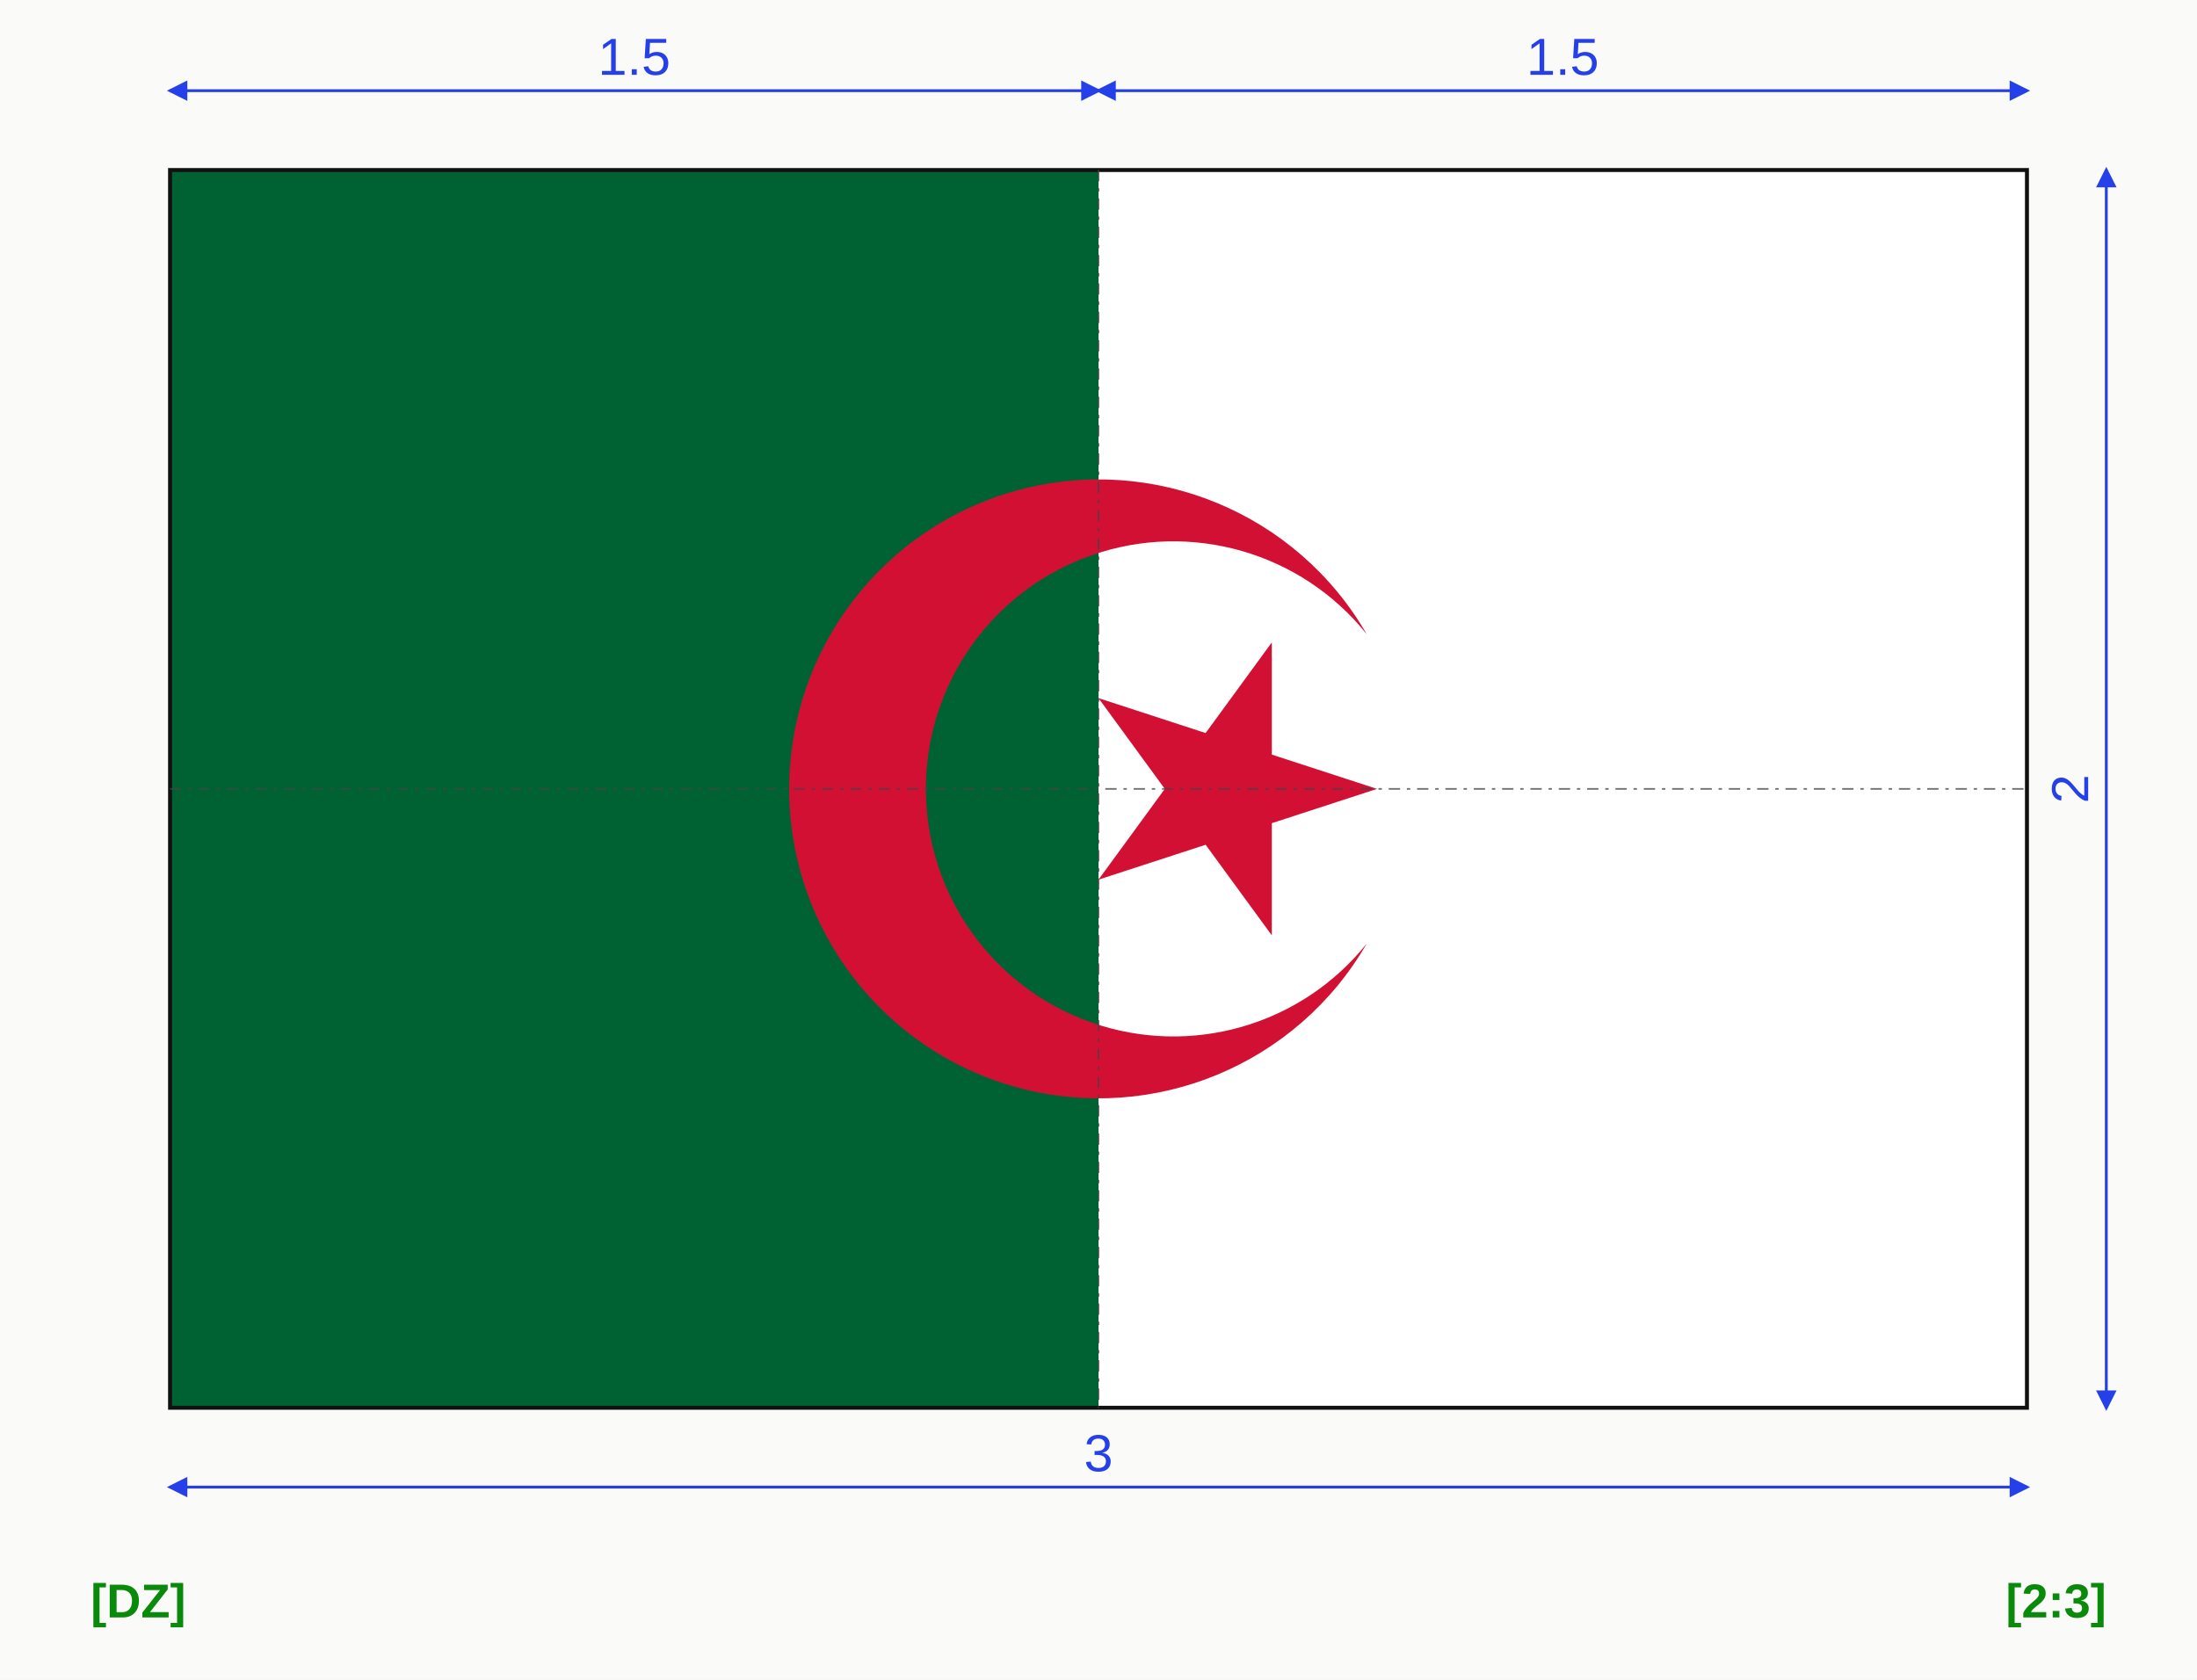
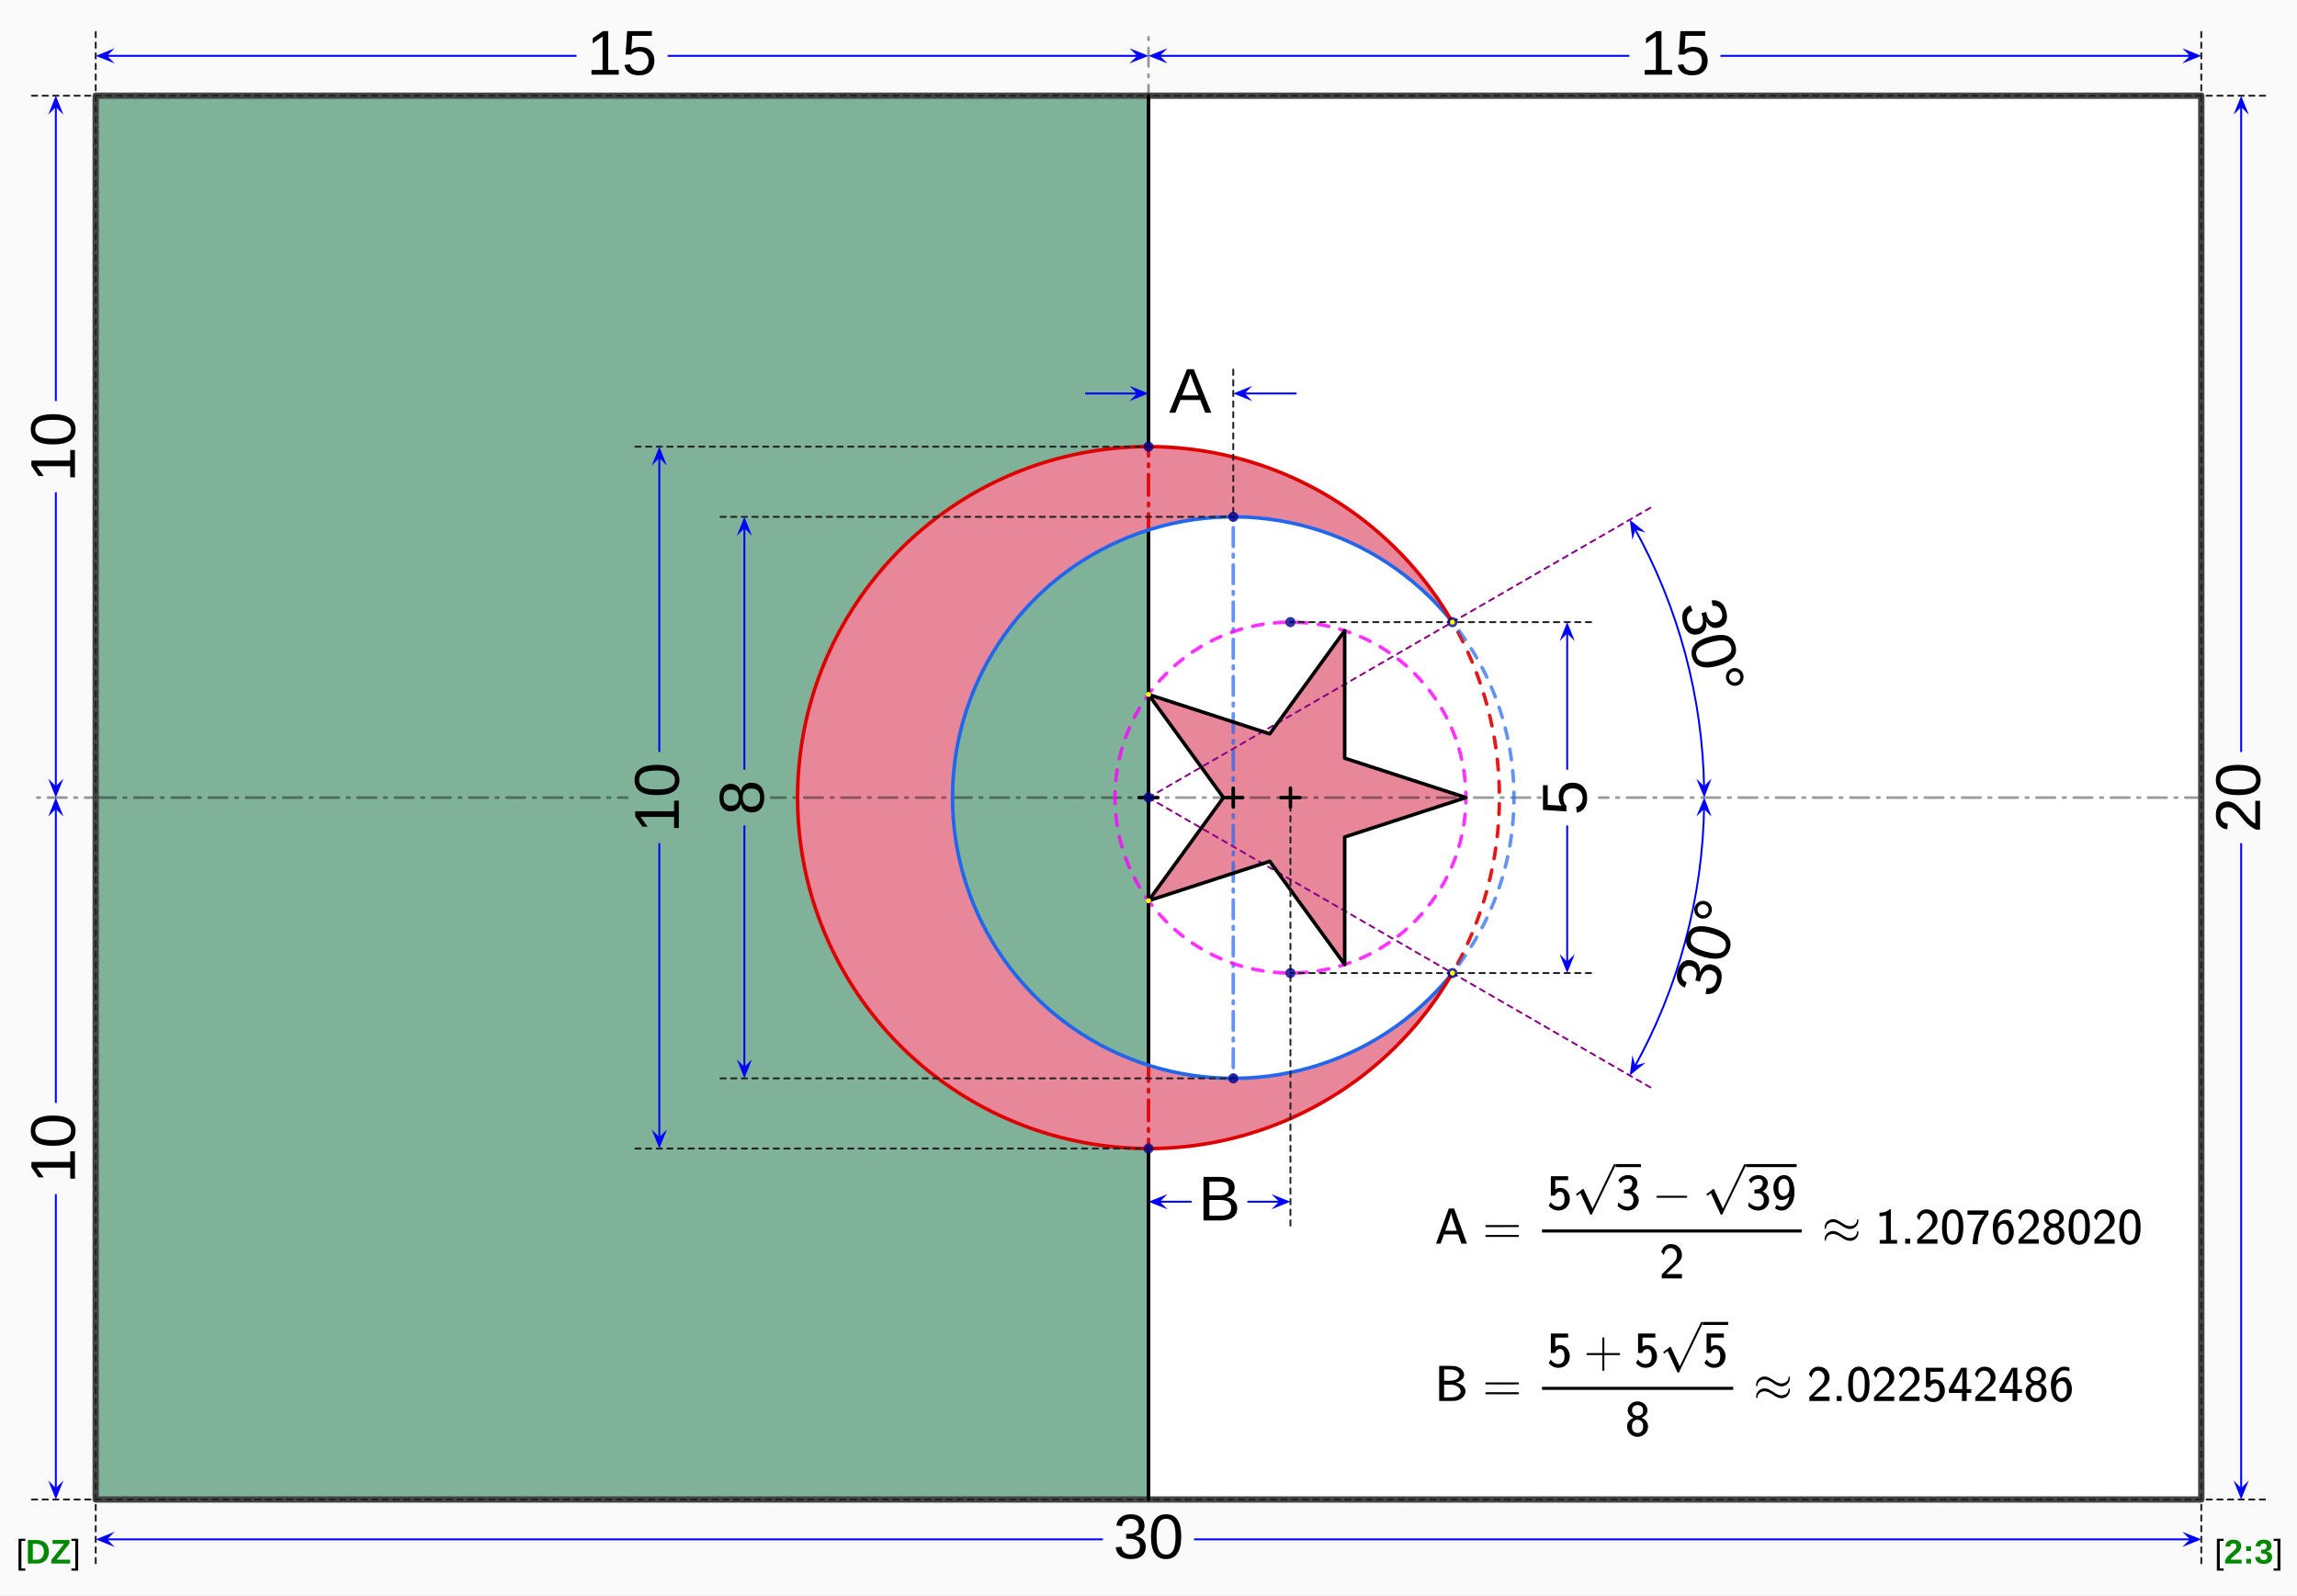
- <svg xmlns="http://www.w3.org/2000/svg" viewBox="0 0 1938 1482" font-family="Arial, Helvetica, sans-serif">
-   <rect width="1938" height="1482" fill="#FAFAF9" />
-   <svg viewBox="0 0 900 600" x="150.0" y="150.0" width="1638.0" height="1092.0" preserveAspectRatio="none">
-     <rect fill="#fff" width="900" height="600" />
-     <rect fill="#006233" width="450" height="600" />
-     <path fill="#d21034" d="M580,225a150,150 0 1,0 0,150 120,120 0 1,1 0-150m5,75-135-44 84,115v-142l-84,115z" />
-   </svg>
-   <rect x="150" y="150" width="1638.0" height="1092.0" fill="none" stroke="#111" stroke-width="3.5" />
-   <line x1="969.0" y1="150.0" x2="969.0" y2="1242.0" stroke="#444" stroke-width="1.5" stroke-dasharray="10 6 3 6" opacity="0.75" />
-   <line x1="150.0" y1="696.0" x2="1788.0" y2="696.0" stroke="#444" stroke-width="1.5" stroke-dasharray="10 6 3 6" opacity="0.75" />
-   <g stroke="#2540E8" stroke-width="2.5" fill="#2540E8">
-     <line x1="150.0" y1="80.0" x2="969.0" y2="80.0" />
-     <polygon points="150.0,80.0 164.0,73.0 164.0,87.0" />
-     <polygon points="969.0,80.0 955.0,73.0 955.0,87.0" />
-     <text x="559.5" y="66.0" font-size="46" text-anchor="middle" stroke="none">1.5</text>
-   </g>
-   <g stroke="#2540E8" stroke-width="2.5" fill="#2540E8">
-     <line x1="969.0" y1="80.0" x2="1788.0" y2="80.0" />
-     <polygon points="969.0,80.0 983.0,73.0 983.0,87.0" />
-     <polygon points="1788.0,80.0 1774.0,73.0 1774.0,87.0" />
-     <text x="1378.5" y="66.0" font-size="46" text-anchor="middle" stroke="none">1.5</text>
-   </g>
-   <g stroke="#2540E8" stroke-width="2.5" fill="#2540E8">
-     <line x1="150.0" y1="1312.0" x2="1788.0" y2="1312.0" />
-     <polygon points="150.0,1312.0 164.0,1305.0 164.0,1319.0" />
-     <polygon points="1788.0,1312.0 1774.0,1305.0 1774.0,1319.0" />
-     <text x="969.0" y="1298.0" font-size="46" text-anchor="middle" stroke="none">3</text>
-   </g>
-   <g stroke="#2540E8" stroke-width="2.5" fill="#2540E8">
-     <line x1="1858.0" y1="150.0" x2="1858.0" y2="1242.0" />
-     <polygon points="1858.0,150.0 1851.0,164.0 1865.0,164.0" />
-     <polygon points="1858.0,1242.0 1851.0,1228.0 1865.0,1228.0" />
-     <text x="1842.0" y="696.0" font-size="46" text-anchor="middle" transform="rotate(-90 1842.0 696.0)" stroke="none">2</text>
-   </g>
-   <text x="80" y="1427" font-size="42" font-weight="700" fill="#0A8A0A">[DZ]</text>
-   <text x="1858" y="1427" font-size="42" font-weight="700" fill="#0A8A0A" text-anchor="end">[2:3]</text>
+ <svg xmlns="http://www.w3.org/2000/svg" xmlns:xlink="http://www.w3.org/1999/xlink" viewBox="-45360 -31500 90720 63000" fill="none" font-family="Calibri,Arial,'Liberation Sans',sans-serif">
+   <rect x="-45360" y="-31500" width="90720" height="63000" fill="#FAFAF9" />
+   <defs>
+     <marker id="left-arrow" viewBox="-4 -4 10 8" orient="auto" markerWidth="10" markerHeight="8">
+       <path fill="blue" d="m2 0 4 4-10-4L6-4z" />
+     </marker>
+     <marker id="right-arrow" viewBox="-6 -4 10 8" orient="auto" markerWidth="10" markerHeight="8">
+       <path fill="blue" d="m-2 0-4 4L4 0-6-4z" />
+     </marker>
+     <path id="MJX-1-TEX-N-221A" d="M95 178Q89 178 81 186T72 200T103 230T169 280T207 309Q209 311 212 311H213Q219 311 227 294T281 177Q300 134 312 108L397 -77Q398 -77 501 136T707 565T814 786Q820 800 834 800Q841 800 846 794T853 782V776L620 293L385 -193Q381 -200 366 -200Q357 -200 354 -197Q352 -195 256 15L160 225L144 214Q129 202 113 190T95 178Z" />
+     <path id="MJX-1-TEX-N-3D" d="M56 347Q56 360 70 367H707Q722 359 722 347Q722 336 708 328L390 327H72Q56 332 56 347ZM56 153Q56 168 72 173H708Q722 163 722 153Q722 140 707 133H70Q56 140 56 153Z" />
+     <path id="MJX-1-TEX-SS-1D5A0" d="M183 181Q183 179 152 91T118 0H28L154 346L280 693Q281 694 333 694H385L511 349Q636 4 638 2Q638 0 584 0H530L464 183H184L183 181ZM324 606Q319 578 292 492T238 332T210 256Q210 254 324 254T438 255L429 281L419 308Q409 336 395 378T365 465T339 551T324 611V606Z" />
+     <path id="MJX-1-TEX-SS-1D5A1" d="M425 363Q438 363 465 353T526 324T585 270T610 192Q610 132 561 78T426 7Q404 2 387 2T240 0H90V694H227Q373 693 396 689Q484 673 533 623T583 517Q583 494 574 473T551 437T520 409T487 388T456 374T433 366L425 363ZM490 516Q490 527 485 539T467 568T423 599T347 621Q340 622 262 623H188V399H261H286Q432 399 478 475Q490 496 490 516ZM514 190Q514 245 462 280T343 322Q336 323 259 323H188V71H274Q365 72 388 77Q445 88 479 121T514 190Z" />
+     <path id="MJX-1-TEX-SS-1D7E2" d="M117 621Q174 678 247 678Q305 678 351 647Q396 617 424 557Q460 472 460 328Q460 271 455 224Q448 154 427 104T376 27T314 -10T249 -22Q201 -22 160 1T91 67Q39 154 39 316Q39 541 117 621ZM250 55Q274 55 293 66T324 93T344 136T357 185T364 240T366 291T367 340Q367 373 367 393T363 449T352 507T332 553T299 589T250 601Q217 601 194 584T159 542T141 479T133 411T132 340V331Q132 299 133 277T137 219T147 157T167 107T201 68T250 55Z" />
+     <path id="MJX-1-TEX-SS-1D7E3" d="M94 612Q172 616 211 632T284 678H307V73H430V0H88V73H213V317Q213 560 212 560Q210 558 197 554T155 546T96 540L83 539V612H94Z" />
+     <path id="MJX-1-TEX-SS-1D7E4" d="M222 599Q190 599 166 585T128 550T108 509T97 474T93 459L67 492L42 526L47 539Q72 608 120 642T225 677Q304 677 355 644Q449 579 449 454Q449 373 361 290Q351 280 315 250T199 144Q156 103 137 85L293 86H449V0H50V79L216 242Q284 302 317 349T351 456Q351 517 315 558T222 599Z" />
+     <path id="MJX-1-TEX-SS-1D7E5" d="M333 521Q333 554 313 579T243 604Q154 604 99 514L78 546Q56 577 56 579Q56 580 62 589T82 611T114 637T162 662T222 677Q224 677 231 677T242 678H245Q318 678 374 634T430 520Q430 483 417 452T382 398T351 369T329 354L328 353Q369 333 373 330Q408 306 432 268T457 184Q457 103 397 41T242 -22Q131 -22 51 58L42 68L49 105L55 142L58 138Q62 134 66 130T77 120T91 108T108 96T129 83T152 72T179 63T209 57T242 54Q285 54 319 86T353 184Q353 231 331 267T260 315L213 316H166V354Q166 392 167 392Q233 395 257 405Q290 418 311 450T333 521Z" />
+     <path id="MJX-1-TEX-SS-1D7E6" d="M271 654L272 656H380V235H471V159H380V0H286V159H28V235L149 443Q269 652 271 654ZM292 235V607Q292 604 290 591T286 571T280 548T269 517T252 476T226 422T189 354T140 267Q136 260 132 253T126 240L123 236Q123 235 207 235H292Z" />
+     <path id="MJX-1-TEX-SS-1D7E7" d="M257 350Q236 350 218 342T189 323T171 301T160 281L157 273Q157 272 116 272H75V656H416V577H162V486Q162 396 163 396T174 403T207 418T258 426Q339 426 394 360T449 203Q449 113 386 46T226 -21H223Q188 -21 156 -11T102 13T64 42T41 66T33 77Q34 78 44 95T64 128L73 144Q93 112 117 93Q165 54 223 54Q270 54 306 86T345 197Q345 350 257 350Z" />
+     <path id="MJX-1-TEX-SS-1D7E8" d="M42 318Q42 396 61 460T109 564T173 629T237 666T289 677H301H317Q359 677 408 658V621Q408 585 407 585H406Q359 605 308 605Q246 605 203 556T146 421Q143 403 144 403Q145 402 152 409Q216 469 299 469Q333 469 357 457T407 405Q457 330 457 226Q457 126 402 57Q340 -22 251 -22Q216 -22 183 -7T116 43T63 149T42 318ZM260 393Q216 393 188 365T150 306T141 243Q141 153 172 104Q192 68 230 56Q238 54 251 54Q311 54 342 116Q360 152 360 226Q360 297 344 332Q320 382 277 392Q275 392 270 392T260 393Z" />
+     <path id="MJX-1-TEX-SS-1D7E9" d="M42 570V656H457V577L447 564Q345 439 295 289T244 0V-11H145V12Q160 330 356 550Q360 556 365 561T374 571L208 570H42Z" />
+     <path id="MJX-1-TEX-SS-1D7EA" d="M55 500Q55 568 109 623T250 678Q327 678 385 627T444 501Q444 445 410 410T336 357L329 353H330Q378 335 417 293T456 184Q456 93 393 36T249 -22T106 35T43 184Q43 251 82 293T169 353Q171 354 166 356Q165 356 163 357Q113 378 84 416T55 500ZM358 496Q358 557 325 581T250 605Q206 605 174 580T141 496Q141 446 171 420T250 393Q298 393 328 419T358 496ZM245 316Q205 316 172 285T139 185V179Q139 79 222 57Q231 55 250 55H254Q295 55 327 84Q360 120 360 188Q360 254 326 285Q295 316 245 316Z" />
+     <path id="MJX-1-TEX-SS-1D7EB" d="M44 476Q57 561 116 619T245 677H255Q308 677 349 647Q392 619 424 545T457 334Q457 178 382 78T205 -22Q168 -22 135 -10T86 14L72 25Q73 25 91 58L110 91Q127 78 136 72T163 60T203 54Q238 54 265 71T308 110T335 164T350 214T357 253V257L347 248Q284 187 200 187Q165 187 140 201T87 258Q42 332 42 430Q42 458 44 476ZM269 604Q265 605 254 605Q222 605 199 591T164 554T148 517T141 487Q140 478 140 430T141 373Q146 335 164 307T207 269Q223 263 247 263Q299 266 328 308T358 417Q358 435 356 456T346 511T318 570T269 604Z" />
+     <path id="MJX-1-TEX-SS-2212" d="M84 237T84 250T98 270H679Q694 262 694 250T679 230H98Q84 237 84 250Z" />
+     <path id="MJX-1-TEX-SS-2248" d="M55 319Q55 360 72 393T114 444T163 472T205 482Q207 482 213 482T223 483Q262 483 296 468T393 413L443 381Q502 346 553 346Q609 346 649 375T694 454Q694 465 698 474T708 483Q722 483 722 452Q722 386 675 338T555 289Q514 289 468 310T388 357T308 404T224 426Q164 426 125 393T83 318Q81 289 69 289Q55 289 55 319ZM55 85Q55 126 72 159T114 210T163 238T205 248Q207 248 213 248T223 249Q262 249 296 234T393 179L443 147Q502 112 553 112Q609 112 649 141T694 220Q694 249 708 249T722 217Q722 153 675 104T555 55Q514 55 468 76T388 123T308 170T224 192Q164 192 125 159T83 84Q80 55 69 55Q55 55 55 85Z" />
+     <path id="MJX-1-TEX-SS-2B" d="M56 237T56 250T70 270H369V420L370 570Q380 583 389 583Q402 583 409 568V270H707Q722 262 722 250T707 230H409V-68Q401 -82 391 -82H389H387Q375 -82 369 -68V230H70Q56 237 56 250Z" />
+     <path id="MJX-1-TEX-SS-2E" d="M90 0V98H188V0H90Z" />
+   </defs>
+   <path fill="#fafafa" d="m-45360-31500h90720v63000h-90720z" />
+   <path fill="#fff" d="m-41580-27720h83160v55440h-83160z" />
+   <g opacity=".5">
+     <g transform="scale(2772)">
+       <path fill="#fff" d="m-15-10h30v20h-30z" />
+       <path fill="#063" d="m-15-10H0v20h-15z" />
+     </g>
+     <path fill="#d21034" d="m12003-6930a11088 11088 0 1 0 0 13860 13860 13860 0 1 1 0-13860zM12536 0 7748 1556v5035L4789 2517 0 4073 2959 0 0-4073l4789 1556 2959-4074v5035z" />
+   </g>
+   <g stroke="#000" stroke-width="140" stroke-linejoin="round" stroke-linecap="round">
+     <g opacity=".4" stroke-width="100">
+       <path stroke-dashoffset="368" stroke-dasharray="735,315,105,315" d="m0 0h-14910m-5670 0h-21000M0 0h15486m2310 0h23784" />
+       <path stroke-dasharray="735,315,105,315" stroke-dashoffset="840" d="m0-30240v2520M-44100 0h2520" />
+     </g>
+     <g stroke="#d00" opacity=".9">
+       <path stroke-dasharray="420,460" stroke-dashoffset="420" d="m12003-6930a13860 13860 0 0 1 0 13860" />
+       <path stroke-dasharray="815,315,105,315" stroke-dashoffset="448" d="m0-13860v3289m0 24431v-3289" />
+     </g>
+     <g stroke="#26e" opacity=".7">
+       <path stroke-dasharray="420,435" stroke-dashoffset="420" d="m12003-6930a11088 11088 0 0 1 0 13860" />
+       <path stroke-dasharray="735,315,105,315" stroke-dashoffset="368" d="m3348 0v-11088M3348 0v11088" />
+     </g>
+     <path stroke="#f0f" opacity=".8" stroke-dasharray="420,450" stroke-dashoffset="210" d="m12536 0A1 1 0 0 0-1324 0m13860 0A1 1 0 0 1-1324 0" />
+     <path stroke="#808" stroke-width="75" stroke-dasharray="210,210" d="m0 0 19823-11445M0 0l19823 11445" />
+     <path stroke="#444" stroke-width="250" d="m-41580-27720h83160v55440h-83160z" />
+     <path d="m0-27720v13860m0 3289v21142m0 3289v13860M12536 0 7748 1556v5035L4789 2517 0 4073 2959 0 0-4073l4789 1556 2959-4074v5035z" />
+     <path stroke="#26e" d="m12003-6930a11088 11088 0 1 0 0 13860" />
+     <path stroke="#d00" d="m12003-6930a13860 13860 0 1 0 0 13860" />
+     <path stroke="#222" stroke-width="75" stroke-dasharray="210,210" d="m-41580-30240V0m0 30240V0M3348-16905v5817m2258 27993V0m35974-30240V0m0 30240V0m-85680-27720H0m44100 0H0m-20265 13860H0m-16905 2772H3348m14133 4158H5606M17481 6930H5606m-22511 4158H3348m-23613 2772H0m-44100 13860H0m44100 0H0" />
+     <path stroke-width="135" d="m-375 0h750M0-375v750M2973 0h750m-375-375v750M5231 0h750m-375-375v750" />
+   </g>
+   <g fill="#008" opacity=".8">
+     <circle r="200" cx="0" cy="-13860" />
+     <circle r="200" cx="-0" cy="13860" />
+     <circle r="200" cx="3348" cy="-11088" />
+     <circle r="200" cx="3348" cy="11088" />
+     <circle r="200" cx="5606" cy="-6930" />
+     <circle r="200" cx="5606" cy="6930" />
+     <circle r="200" cx="0" cy="0" />
+     <circle r="200" cx="12003" cy="-6930" />
+     <circle r="200" cx="12003" cy="6930" />
+   </g>
+   <g fill="#ff0">
+     <circle r="100" cx="0" cy="4073" />
+     <circle r="100" cx="0" cy="-4073" />
+     <circle r="100" cx="12003" cy="-6930" />
+     <circle r="100" cx="12003" cy="6930" />
+   </g>
+   <g stroke="#00f" stroke-width="75" marker-start="url(#left-arrow)">
+     <path d="m-41280-29295h18690" />
+     <path d="m-300-29295h-18690" />
+     <path d="m300-29295h18690" />
+     <path d="m41280-29295H22590" />
+     <path d="m-41280 29295h39480" />
+     <path d="m41280 29295H1800" />
+     <path d="m-300-15960h-2200" />
+     <path d="m3648-15960h2200" />
+     <path d="m300 15960h1403" />
+     <path d="m5306 15960H3903" />
+     <path d="m-43155 27420V15660" />
+     <path d="m-43155 300v11760" />
+     <path d="m-43155-300v-11760" />
+     <path d="m-43155-27420v11760" />
+     <path d="m43155 27420V1800" />
+     <path d="m43155-27420v25620" />
+     <path d="m16536 6630V1100" />
+     <path d="m16536-6630v5530" />
+     <path d="m-15960 10788V1100" />
+     <path d="m-15960-10788v9688" />
+     <path d="m-19320 13560V1800" />
+     <path d="m-19320-13560v11760" />
+     <g marker-end="url(#right-arrow)">
+       <path d="m19155-10713A21945 21945 0 0 1 21945-300" />
+       <path d="m21945 300a21945 21945 0 0 1-2790 10413" />
+     </g>
+   </g>
+   <g fill="#000" text-anchor="middle" font-size="50" transform="scale(50)">
+     <g>
+       <text x="-416" y="-571">15</text>
+       <text x="416" y="-571">15</text>
+       <text y="601">30</text>
+       <text x="33" y="-304">A</text>
+       <text x="56" y="334">B</text>
+     </g>
+     <g transform="rotate(75)">
+       <text y="-444">30°</text>
+     </g>
+     <g transform="rotate(270)">
+       <text x="-277" y="-848">10</text>
+       <text x="277" y="-848">10</text>
+       <text y="878">20</text>
+       <text y="346">5</text>
+       <text y="-304">8</text>
+       <text y="-371">10</text>
+     </g>
+     <g transform="rotate(285)">
+       <text y="474">30°</text>
+     </g>
+     <g font-size="27">
+       <text x="-869" y="605">[<tspan font-weight="bold" fill="#080">DZ</tspan>]</text>
+       <text x="869" y="605">[<tspan font-weight="bold" fill="#080">2:3</tspan>]</text>
+     </g>
+   </g>
+   <g fill="#000" transform="matrix(2,0,0,-2,11300,20300)">
+     <g transform="translate(0,1341.7)">
+       <use xlink:href="#MJX-1-TEX-SS-1D5A0" />
+       <g transform="translate(667,0)">
+         <g transform="translate(277.8,0)">
+           <use xlink:href="#MJX-1-TEX-N-3D" />
+         </g>
+         <g transform="translate(1333.6,0)">
+           <g transform="translate(220,676)">
+             <use xlink:href="#MJX-1-TEX-SS-1D7E7" />
+             <g transform="translate(500,0)">
+               <g transform="translate(853,0)">
+                 <use xlink:href="#MJX-1-TEX-SS-1D7E5" />
+               </g>
+               <g transform="translate(0,95.5)">
+                 <use xlink:href="#MJX-1-TEX-N-221A" />
+               </g>
+               <rect width="500" height="60" x="853" y="835.5" />
+             </g>
+             <g transform="translate(2075.2,0)">
+               <use xlink:href="#MJX-1-TEX-SS-2212" />
+             </g>
+             <g transform="translate(3075.4,0)">
+               <g transform="translate(853,0)">
+                 <use xlink:href="#MJX-1-TEX-SS-1D7E5" />
+                 <use x="500" xlink:href="#MJX-1-TEX-SS-1D7EB" />
+               </g>
+               <g transform="translate(0,95.5)">
+                 <use xlink:href="#MJX-1-TEX-N-221A" />
+               </g>
+               <rect width="1000" height="60" x="853" y="835.5" />
+             </g>
+           </g>
+           <g transform="translate(2434.2,-686)">
+             <use xlink:href="#MJX-1-TEX-SS-1D7E4" />
+           </g>
+           <rect width="5128.4" height="60" x="120" y="220" />
+           <g transform="translate(5646.2,0)">
+             <use xlink:href="#MJX-1-TEX-SS-2248" />
+           </g>
+           <g transform="translate(6702,0)">
+             <use xlink:href="#MJX-1-TEX-SS-1D7E3" />
+             <use x="500" xlink:href="#MJX-1-TEX-SS-2E" />
+             <use x="778" xlink:href="#MJX-1-TEX-SS-1D7E4" />
+             <use x="1278" xlink:href="#MJX-1-TEX-SS-1D7E2" />
+             <use x="1778" xlink:href="#MJX-1-TEX-SS-1D7E9" />
+             <use x="2278" xlink:href="#MJX-1-TEX-SS-1D7E8" />
+             <use x="2778" xlink:href="#MJX-1-TEX-SS-1D7E4" />
+             <use x="3278" xlink:href="#MJX-1-TEX-SS-1D7EA" />
+             <use x="3778" xlink:href="#MJX-1-TEX-SS-1D7E2" />
+             <use x="4278" xlink:href="#MJX-1-TEX-SS-1D7E4" />
+             <use x="4778" xlink:href="#MJX-1-TEX-SS-1D7E2" />
+           </g>
+         </g>
+       </g>
+     </g>
+     <g transform="translate(0,-1765.3)">
+       <use xlink:href="#MJX-1-TEX-SS-1D5A1" />
+       <g transform="translate(667,0)">
+         <g transform="translate(277.8,0)">
+           <use xlink:href="#MJX-1-TEX-N-3D" />
+         </g>
+         <g transform="translate(1333.6,0)">
+           <g transform="translate(220,676)">
+             <use xlink:href="#MJX-1-TEX-SS-1D7E7" />
+             <g transform="translate(722.2,0)">
+               <use xlink:href="#MJX-1-TEX-SS-2B" />
+             </g>
+             <g transform="translate(1722.4,0)">
+               <use xlink:href="#MJX-1-TEX-SS-1D7E7" />
+             </g>
+             <g transform="translate(2222.4,0)">
+               <g transform="translate(853,0)">
+                 <use xlink:href="#MJX-1-TEX-SS-1D7E7" />
+               </g>
+               <g transform="translate(0,85)">
+                 <use xlink:href="#MJX-1-TEX-N-221A" />
+               </g>
+               <rect width="500" height="60" x="853" y="825" />
+             </g>
+           </g>
+           <g transform="translate(1757.7,-686)">
+             <use xlink:href="#MJX-1-TEX-SS-1D7EA" />
+           </g>
+           <rect width="3775.4" height="60" x="120" y="220" />
+           <g transform="translate(4293.2,0)">
+             <use xlink:href="#MJX-1-TEX-SS-2248" />
+           </g>
+           <g transform="translate(5349,0)">
+             <use xlink:href="#MJX-1-TEX-SS-1D7E4" />
+             <use x="500" xlink:href="#MJX-1-TEX-SS-2E" />
+             <use x="778" xlink:href="#MJX-1-TEX-SS-1D7E2" />
+             <use x="1278" xlink:href="#MJX-1-TEX-SS-1D7E4" />
+             <use x="1778" xlink:href="#MJX-1-TEX-SS-1D7E4" />
+             <use x="2278" xlink:href="#MJX-1-TEX-SS-1D7E7" />
+             <use x="2778" xlink:href="#MJX-1-TEX-SS-1D7E6" />
+             <use x="3278" xlink:href="#MJX-1-TEX-SS-1D7E4" />
+             <use x="3778" xlink:href="#MJX-1-TEX-SS-1D7E6" />
+             <use x="4278" xlink:href="#MJX-1-TEX-SS-1D7EA" />
+             <use x="4778" xlink:href="#MJX-1-TEX-SS-1D7E8" />
+           </g>
+         </g>
+       </g>
+     </g>
+   </g>
</svg>
